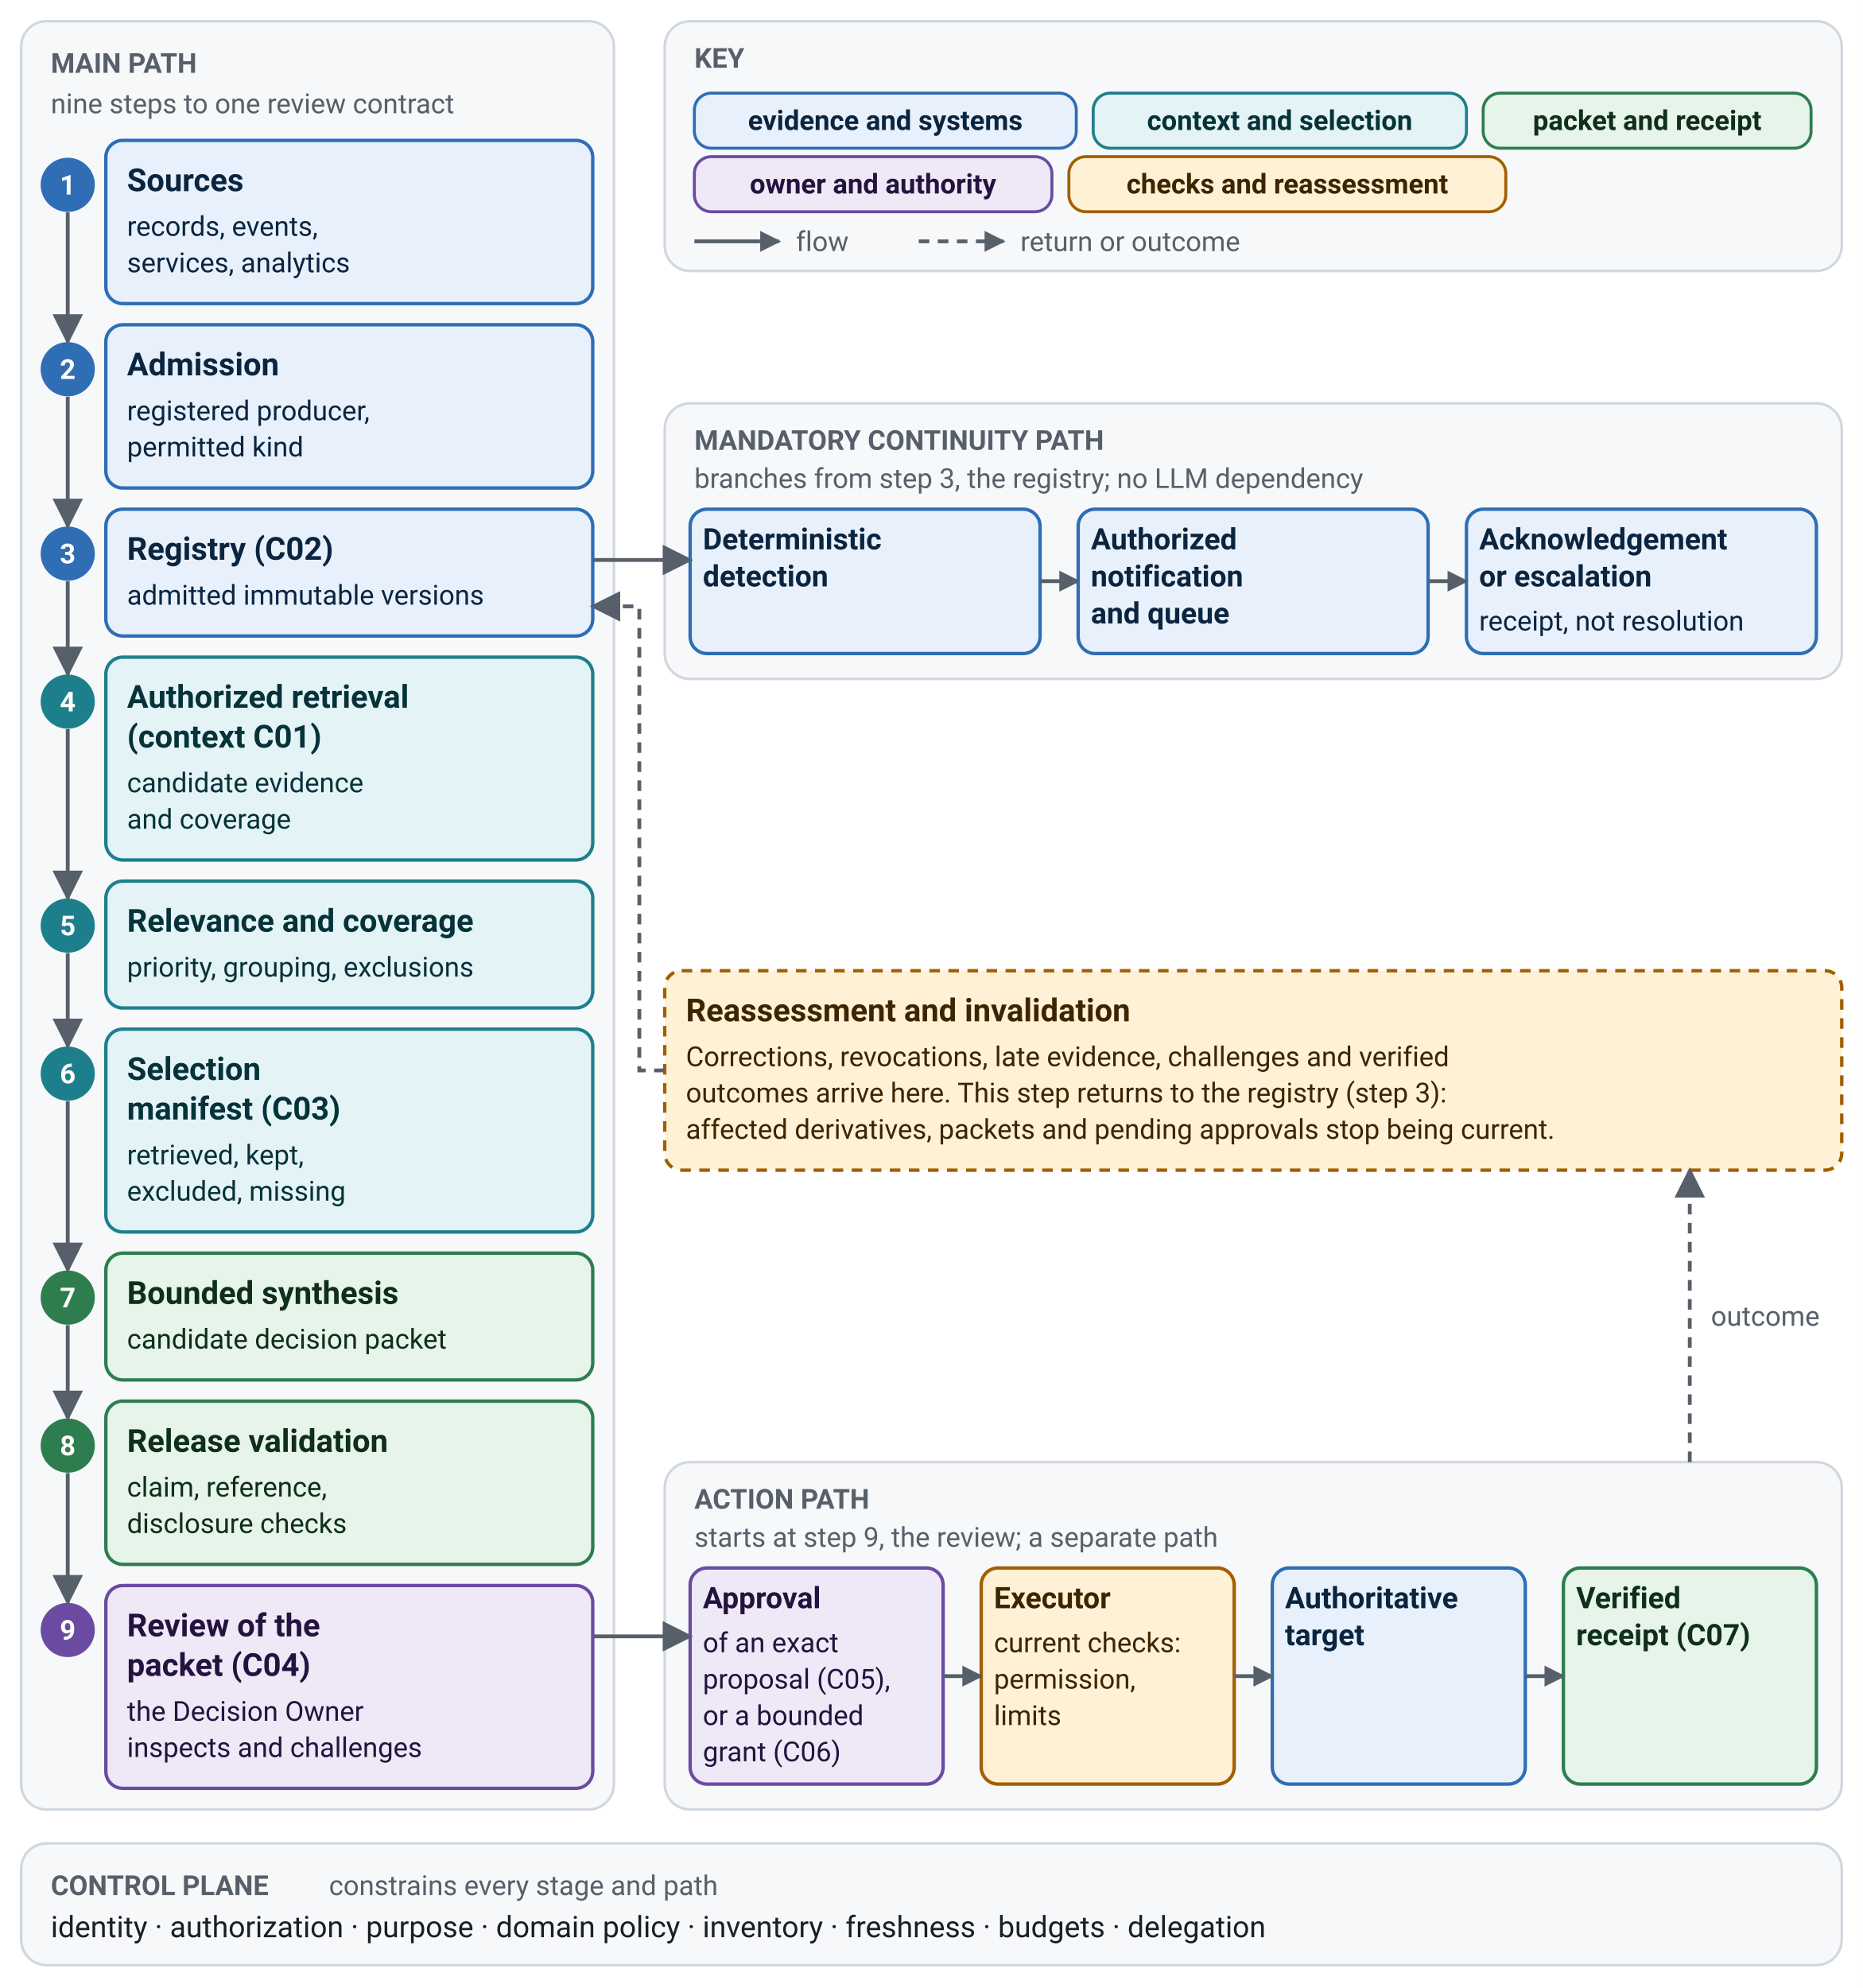
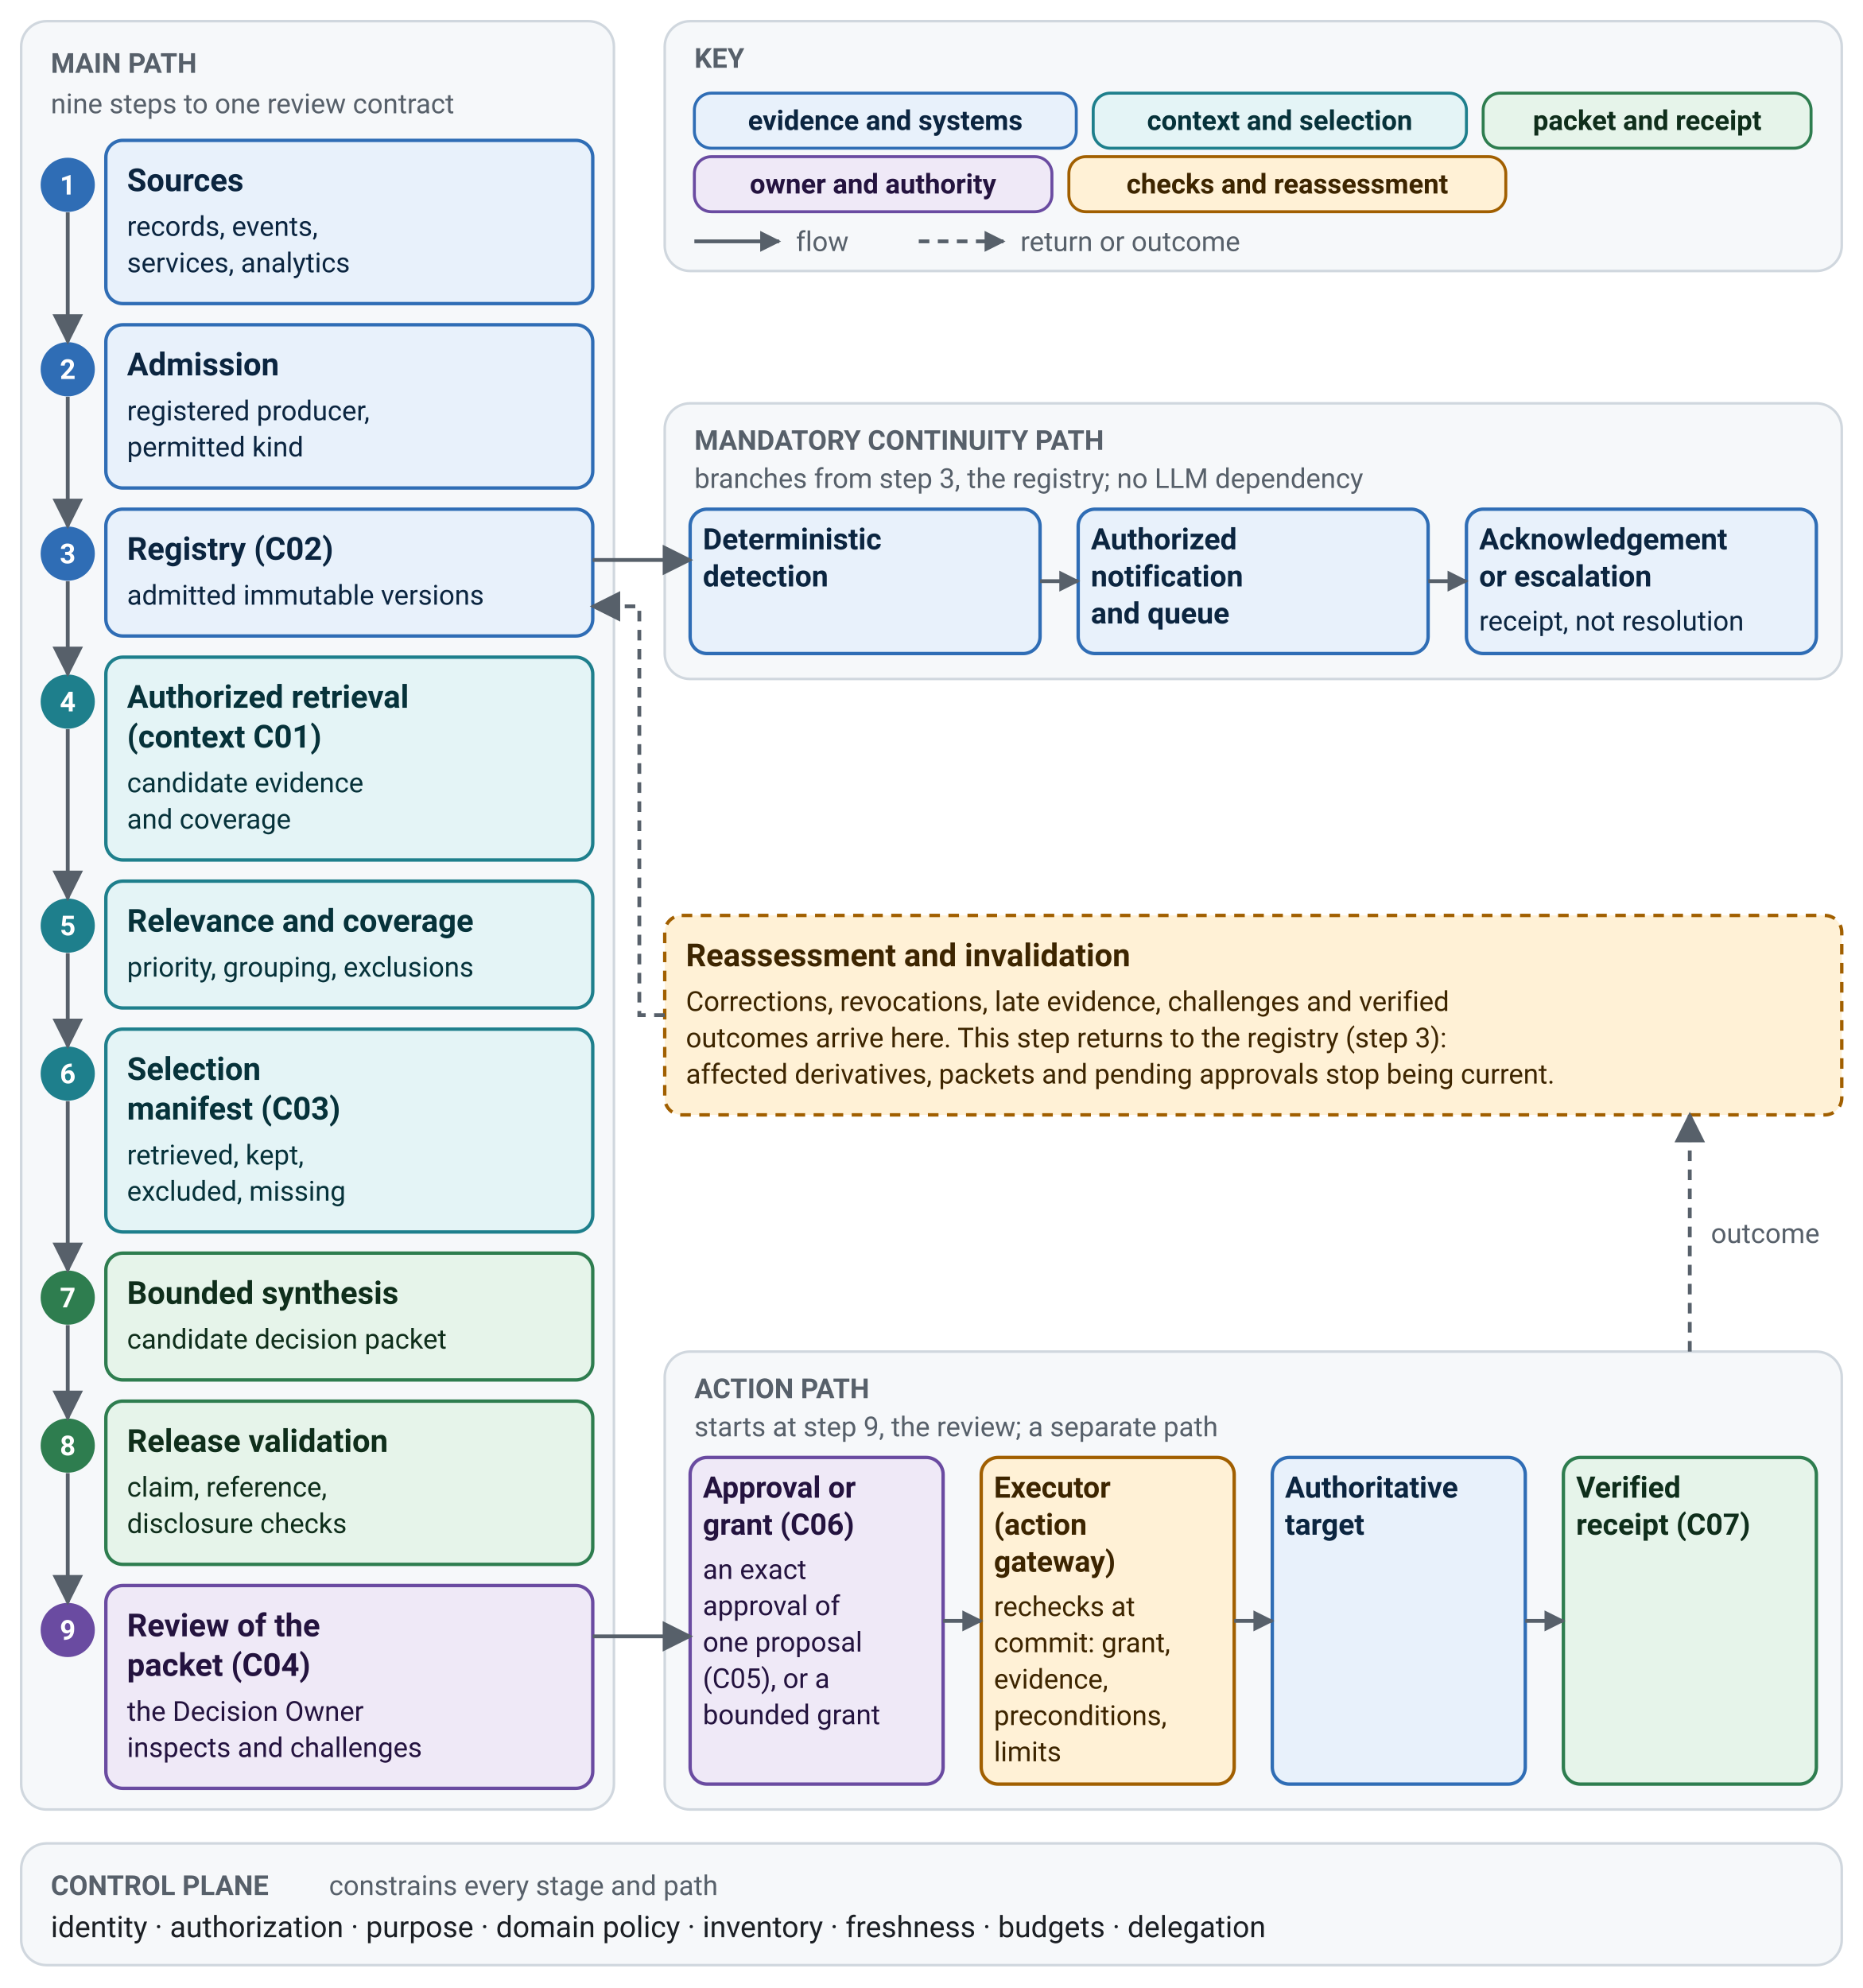
<svg xmlns="http://www.w3.org/2000/svg" viewBox="0 0 880 939" width="880" height="939" role="img" aria-labelledby="t d" font-family="-apple-system, 'Segoe UI', Roboto, Helvetica, Arial, sans-serif">
  <defs>
    <marker id="arr" viewBox="0 0 10 10" refX="9" refY="5" markerWidth="8" markerHeight="8" orient="auto-start-reverse">
      <path d="M0 0 L10 5 L0 10 z" fill="#57606a" />
    </marker>
    <marker id="arrs" viewBox="0 0 10 10" refX="9" refY="5" markerWidth="5.5" markerHeight="5.5" orient="auto-start-reverse">
      <path d="M0 0 L10 5 L0 10 z" fill="#57606a" />
    </marker>
  </defs>
  <rect width="880" height="939" fill="#ffffff" />
  <rect x="10.0" y="10.0" width="280.0" height="844.7" rx="12" fill="#f6f8fa" stroke="#d0d7de" stroke-width="1.2" />
  <text x="24.0" y="34.4" font-size="13" text-anchor="start" font-weight="700" fill="#57606a">MAIN PATH</text>
  <text x="24.0" y="53.5" font-size="13" text-anchor="start" fill="#57606a">nine steps to one review contract</text>
  <rect x="50.0" y="66.3" width="230.0" height="77.1" rx="8" fill="#E8F1FB" stroke="#2F6DB5" stroke-width="1.6" />
  <text x="60.0" y="90.3" font-size="15" text-anchor="start" font-weight="700" fill="#0B2540">Sources</text>
  <text x="60.0" y="111.4" font-size="13" text-anchor="start" fill="#0B2540">records, events,</text>
  <text x="60.0" y="128.6" font-size="13" text-anchor="start" fill="#0B2540">services, analytics</text>
  <circle cx="32.0" cy="87.3" r="12" fill="#2F6DB5" stroke="#2F6DB5" stroke-width="1.6" />
  <text x="32.0" y="91.9" font-size="13" text-anchor="middle" font-weight="700" fill="#ffffff">1</text>
  <rect x="50.0" y="153.4" width="230.0" height="77.1" rx="8" fill="#E8F1FB" stroke="#2F6DB5" stroke-width="1.6" />
  <text x="60.0" y="177.3" font-size="15" text-anchor="start" font-weight="700" fill="#0B2540">Admission</text>
  <text x="60.0" y="198.5" font-size="13" text-anchor="start" fill="#0B2540">registered producer,</text>
  <text x="60.0" y="215.6" font-size="13" text-anchor="start" fill="#0B2540">permitted kind</text>
  <circle cx="32.0" cy="174.4" r="12" fill="#2F6DB5" stroke="#2F6DB5" stroke-width="1.6" />
  <text x="32.0" y="179.0" font-size="13" text-anchor="middle" font-weight="700" fill="#ffffff">2</text>
  <path d="M32.0 100.3 L32.0 161.4" fill="none" stroke="#57606a" stroke-width="1.8" marker-end="url(#arr)" />
  <rect x="50.0" y="240.5" width="230.0" height="59.9" rx="8" fill="#E8F1FB" stroke="#2F6DB5" stroke-width="1.6" />
  <text x="60.0" y="264.4" font-size="15" text-anchor="start" font-weight="700" fill="#0B2540">Registry (C02)</text>
  <text x="60.0" y="285.6" font-size="13" text-anchor="start" fill="#0B2540">admitted immutable versions</text>
  <circle cx="32.0" cy="261.5" r="12" fill="#2F6DB5" stroke="#2F6DB5" stroke-width="1.6" />
  <text x="32.0" y="266.1" font-size="13" text-anchor="middle" font-weight="700" fill="#ffffff">3</text>
  <path d="M32.0 187.4 L32.0 248.5" fill="none" stroke="#57606a" stroke-width="1.8" marker-end="url(#arr)" />
  <rect x="50.0" y="310.4" width="230.0" height="95.8" rx="8" fill="#E4F4F6" stroke="#1E7F8C" stroke-width="1.6" />
  <text x="60.0" y="334.3" font-size="15" text-anchor="start" font-weight="700" fill="#06323A">Authorized retrieval</text>
  <text x="60.0" y="353.1" font-size="15" text-anchor="start" font-weight="700" fill="#06323A">(context C01)</text>
  <text x="60.0" y="374.2" font-size="13" text-anchor="start" fill="#06323A">candidate evidence</text>
  <text x="60.0" y="391.4" font-size="13" text-anchor="start" fill="#06323A">and coverage</text>
  <circle cx="32.0" cy="331.4" r="12" fill="#1E7F8C" stroke="#1E7F8C" stroke-width="1.6" />
  <text x="32.0" y="336.0" font-size="13" text-anchor="middle" font-weight="700" fill="#ffffff">4</text>
  <path d="M32.0 274.5 L32.0 318.4" fill="none" stroke="#57606a" stroke-width="1.8" marker-end="url(#arr)" />
  <rect x="50.0" y="416.2" width="230.0" height="59.9" rx="8" fill="#E4F4F6" stroke="#1E7F8C" stroke-width="1.6" />
  <text x="60.0" y="440.1" font-size="15" text-anchor="start" font-weight="700" fill="#06323A">Relevance and coverage</text>
  <text x="60.0" y="461.3" font-size="13" text-anchor="start" fill="#06323A">priority, grouping, exclusions</text>
  <circle cx="32.0" cy="437.2" r="12" fill="#1E7F8C" stroke="#1E7F8C" stroke-width="1.6" />
  <text x="32.0" y="441.8" font-size="13" text-anchor="middle" font-weight="700" fill="#ffffff">5</text>
  <path d="M32.0 344.4 L32.0 424.2" fill="none" stroke="#57606a" stroke-width="1.8" marker-end="url(#arr)" />
  <rect x="50.0" y="486.1" width="230.0" height="95.8" rx="8" fill="#E4F4F6" stroke="#1E7F8C" stroke-width="1.6" />
  <text x="60.0" y="510.1" font-size="15" text-anchor="start" font-weight="700" fill="#06323A">Selection</text>
  <text x="60.0" y="528.8" font-size="15" text-anchor="start" font-weight="700" fill="#06323A">manifest (C03)</text>
  <text x="60.0" y="550.0" font-size="13" text-anchor="start" fill="#06323A">retrieved, kept,</text>
  <text x="60.0" y="567.1" font-size="13" text-anchor="start" fill="#06323A">excluded, missing</text>
  <circle cx="32.0" cy="507.1" r="12" fill="#1E7F8C" stroke="#1E7F8C" stroke-width="1.6" />
  <text x="32.0" y="511.7" font-size="13" text-anchor="middle" font-weight="700" fill="#ffffff">6</text>
  <path d="M32.0 450.2 L32.0 494.1" fill="none" stroke="#57606a" stroke-width="1.8" marker-end="url(#arr)" />
  <rect x="50.0" y="591.9" width="230.0" height="59.9" rx="8" fill="#E6F4EA" stroke="#2E7D4F" stroke-width="1.6" />
  <text x="60.0" y="615.9" font-size="15" text-anchor="start" font-weight="700" fill="#0F2E1B">Bounded synthesis</text>
  <text x="60.0" y="637.0" font-size="13" text-anchor="start" fill="#0F2E1B">candidate decision packet</text>
  <circle cx="32.0" cy="612.9" r="12" fill="#2E7D4F" stroke="#2E7D4F" stroke-width="1.6" />
  <text x="32.0" y="617.5" font-size="13" text-anchor="middle" font-weight="700" fill="#ffffff">7</text>
  <path d="M32.0 520.1 L32.0 599.9" fill="none" stroke="#57606a" stroke-width="1.8" marker-end="url(#arr)" />
  <rect x="50.0" y="661.8" width="230.0" height="77.1" rx="8" fill="#E6F4EA" stroke="#2E7D4F" stroke-width="1.6" />
  <text x="60.0" y="685.8" font-size="15" text-anchor="start" font-weight="700" fill="#0F2E1B">Release validation</text>
  <text x="60.0" y="706.9" font-size="13" text-anchor="start" fill="#0F2E1B">claim, reference,</text>
  <text x="60.0" y="724.1" font-size="13" text-anchor="start" fill="#0F2E1B">disclosure checks</text>
  <circle cx="32.0" cy="682.8" r="12" fill="#2E7D4F" stroke="#2E7D4F" stroke-width="1.6" />
  <text x="32.0" y="687.4" font-size="13" text-anchor="middle" font-weight="700" fill="#ffffff">8</text>
  <path d="M32.0 625.9 L32.0 669.8" fill="none" stroke="#57606a" stroke-width="1.8" marker-end="url(#arr)" />
  <rect x="50.0" y="748.9" width="230.0" height="95.8" rx="8" fill="#EFE9F7" stroke="#6A4BA1" stroke-width="1.6" />
  <text x="60.0" y="772.9" font-size="15" text-anchor="start" font-weight="700" fill="#24133F">Review of the</text>
  <text x="60.0" y="791.6" font-size="15" text-anchor="start" font-weight="700" fill="#24133F">packet (C04)</text>
  <text x="60.0" y="812.8" font-size="13" text-anchor="start" fill="#24133F">the Decision Owner</text>
  <text x="60.0" y="829.9" font-size="13" text-anchor="start" fill="#24133F">inspects and challenges</text>
  <circle cx="32.0" cy="769.9" r="12" fill="#6A4BA1" stroke="#6A4BA1" stroke-width="1.6" />
  <text x="32.0" y="774.5" font-size="13" text-anchor="middle" font-weight="700" fill="#ffffff">9</text>
  <path d="M32.0 695.8 L32.0 756.9" fill="none" stroke="#57606a" stroke-width="1.8" marker-end="url(#arr)" />
  <rect x="314.0" y="10.0" width="556.0" height="118.0" rx="12" fill="#f6f8fa" stroke="#d0d7de" stroke-width="1.2" />
  <text x="328.0" y="32.0" font-size="13" text-anchor="start" font-weight="700" fill="#57606a">KEY</text>
  <rect x="328.0" y="44.0" width="180.4" height="26.0" rx="8" fill="#E8F1FB" stroke="#2F6DB5" stroke-width="1.4" />
  <text x="418.2" y="61.4" font-size="13" text-anchor="middle" font-weight="700" fill="#0B2540">evidence and systems</text>
  <rect x="516.4" y="44.0" width="176.3" height="26.0" rx="8" fill="#E4F4F6" stroke="#1E7F8C" stroke-width="1.4" />
  <text x="604.5" y="61.4" font-size="13" text-anchor="middle" font-weight="700" fill="#06323A">context and selection</text>
  <rect x="700.6" y="44.0" width="154.9" height="26.0" rx="8" fill="#E6F4EA" stroke="#2E7D4F" stroke-width="1.4" />
  <text x="778.1" y="61.4" font-size="13" text-anchor="middle" font-weight="700" fill="#0F2E1B">packet and receipt</text>
  <rect x="328.0" y="74.0" width="168.9" height="26.0" rx="8" fill="#EFE9F7" stroke="#6A4BA1" stroke-width="1.4" />
  <text x="412.4" y="91.4" font-size="13" text-anchor="middle" font-weight="700" fill="#24133F">owner and authority</text>
  <rect x="504.9" y="74.0" width="206.4" height="26.0" rx="8" fill="#FFF1D6" stroke="#A15F00" stroke-width="1.4" />
  <text x="608.1" y="91.4" font-size="13" text-anchor="middle" font-weight="700" fill="#3D2500">checks and reassessment</text>
  <path d="M328.0 114.0 L368.0 114.0" fill="none" stroke="#57606a" stroke-width="1.8" marker-end="url(#arrs)" />
  <text x="376.0" y="118.6" font-size="13" text-anchor="start" fill="#57606a">flow</text>
  <path d="M434.0 114.0 L474.0 114.0" fill="none" stroke="#57606a" stroke-width="1.8" stroke-dasharray="5 4" marker-end="url(#arrs)" />
  <text x="482.0" y="118.6" font-size="13" text-anchor="start" fill="#57606a">return or outcome</text>
  <rect x="314.0" y="190.5" width="556.0" height="130.2" rx="12" fill="#f6f8fa" stroke="#d0d7de" stroke-width="1.2" />
  <text x="328.0" y="212.5" font-size="13" text-anchor="start" font-weight="700" fill="#57606a">MANDATORY CONTINUITY PATH</text>
  <text x="328.0" y="230.5" font-size="13" text-anchor="start" fill="#57606a">branches from step 3, the registry; no LLM dependency</text>
  <rect x="326.0" y="240.5" width="165.3" height="68.2" rx="8" fill="#E8F1FB" stroke="#2F6DB5" stroke-width="1.6" />
  <text x="332.0" y="259.5" font-size="14" text-anchor="start" font-weight="700" fill="#0B2540">Deterministic</text>
  <text x="332.0" y="277.0" font-size="14" text-anchor="start" font-weight="700" fill="#0B2540">detection</text>
  <rect x="509.3" y="240.5" width="165.3" height="68.2" rx="8" fill="#E8F1FB" stroke="#2F6DB5" stroke-width="1.6" />
  <text x="515.3" y="259.5" font-size="14" text-anchor="start" font-weight="700" fill="#0B2540">Authorized</text>
  <text x="515.3" y="277.0" font-size="14" text-anchor="start" font-weight="700" fill="#0B2540">notification</text>
  <text x="515.3" y="294.5" font-size="14" text-anchor="start" font-weight="700" fill="#0B2540">and queue</text>
  <rect x="692.7" y="240.5" width="165.3" height="68.2" rx="8" fill="#E8F1FB" stroke="#2F6DB5" stroke-width="1.6" />
  <text x="698.7" y="259.5" font-size="14" text-anchor="start" font-weight="700" fill="#0B2540">Acknowledgement</text>
  <text x="698.7" y="277.0" font-size="14" text-anchor="start" font-weight="700" fill="#0B2540">or escalation</text>
  <text x="698.7" y="297.8" font-size="13" text-anchor="start" fill="#0B2540">receipt, not resolution</text>
  <path d="M491.3 274.5 L509.3 274.5" fill="none" stroke="#57606a" stroke-width="1.8" marker-end="url(#arrs)" />
  <path d="M674.7 274.5 L692.7 274.5" fill="none" stroke="#57606a" stroke-width="1.8" marker-end="url(#arrs)" />
  <path d="M280.0 264.5 L326.0 264.5" fill="none" stroke="#57606a" stroke-width="1.8" marker-end="url(#arr)" />
-   <rect x="314.0" y="690.6" width="556.0" height="164.1" rx="12" fill="#f6f8fa" stroke="#d0d7de" stroke-width="1.2" />
-   <text x="328.0" y="712.6" font-size="13" text-anchor="start" font-weight="700" fill="#57606a">ACTION PATH</text>
-   <text x="328.0" y="730.6" font-size="13" text-anchor="start" fill="#57606a">starts at step 9, the review; a separate path</text>
-   <rect x="326.0" y="740.6" width="119.5" height="102.1" rx="8" fill="#EFE9F7" stroke="#6A4BA1" stroke-width="1.6" />
-   <text x="332.0" y="759.6" font-size="14" text-anchor="start" font-weight="700" fill="#24133F">Approval</text>
-   <text x="332.0" y="780.4" font-size="13" text-anchor="start" fill="#24133F">of an exact</text>
-   <text x="332.0" y="797.6" font-size="13" text-anchor="start" fill="#24133F">proposal (C05),</text>
-   <text x="332.0" y="814.8" font-size="13" text-anchor="start" fill="#24133F">or a bounded</text>
-   <text x="332.0" y="831.9" font-size="13" text-anchor="start" fill="#24133F">grant (C06)</text>
-   <rect x="463.5" y="740.6" width="119.5" height="102.1" rx="8" fill="#FFF1D6" stroke="#A15F00" stroke-width="1.6" />
-   <text x="469.5" y="759.6" font-size="14" text-anchor="start" font-weight="700" fill="#3D2500">Executor</text>
-   <text x="469.5" y="780.4" font-size="13" text-anchor="start" fill="#3D2500">current checks:</text>
-   <text x="469.5" y="797.6" font-size="13" text-anchor="start" fill="#3D2500">permission,</text>
-   <text x="469.5" y="814.8" font-size="13" text-anchor="start" fill="#3D2500">limits</text>
-   <rect x="601.0" y="740.6" width="119.5" height="102.1" rx="8" fill="#E8F1FB" stroke="#2F6DB5" stroke-width="1.6" />
-   <text x="607.0" y="759.6" font-size="14" text-anchor="start" font-weight="700" fill="#0B2540">Authoritative</text>
-   <text x="607.0" y="777.1" font-size="14" text-anchor="start" font-weight="700" fill="#0B2540">target</text>
-   <rect x="738.5" y="740.6" width="119.5" height="102.1" rx="8" fill="#E6F4EA" stroke="#2E7D4F" stroke-width="1.6" />
-   <text x="744.5" y="759.6" font-size="14" text-anchor="start" font-weight="700" fill="#0F2E1B">Verified</text>
-   <text x="744.5" y="777.1" font-size="14" text-anchor="start" font-weight="700" fill="#0F2E1B">receipt (C07)</text>
-   <path d="M445.5 791.7 L463.5 791.7" fill="none" stroke="#57606a" stroke-width="1.8" marker-end="url(#arrs)" />
-   <path d="M583.0 791.7 L601.0 791.7" fill="none" stroke="#57606a" stroke-width="1.8" marker-end="url(#arrs)" />
-   <path d="M720.5 791.7 L738.5 791.7" fill="none" stroke="#57606a" stroke-width="1.8" marker-end="url(#arrs)" />
+   <rect x="314.0" y="638.4" width="556.0" height="216.3" rx="12" fill="#f6f8fa" stroke="#d0d7de" stroke-width="1.2" />
+   <text x="328.0" y="660.4" font-size="13" text-anchor="start" font-weight="700" fill="#57606a">ACTION PATH</text>
+   <text x="328.0" y="678.4" font-size="13" text-anchor="start" fill="#57606a">starts at step 9, the review; a separate path</text>
+   <rect x="326.0" y="688.4" width="119.5" height="154.3" rx="8" fill="#EFE9F7" stroke="#6A4BA1" stroke-width="1.6" />
+   <text x="332.0" y="707.4" font-size="14" text-anchor="start" font-weight="700" fill="#24133F">Approval or</text>
+   <text x="332.0" y="724.9" font-size="14" text-anchor="start" font-weight="700" fill="#24133F">grant (C06)</text>
+   <text x="332.0" y="745.8" font-size="13" text-anchor="start" fill="#24133F">an exact</text>
+   <text x="332.0" y="762.9" font-size="13" text-anchor="start" fill="#24133F">approval of</text>
+   <text x="332.0" y="780.1" font-size="13" text-anchor="start" fill="#24133F">one proposal</text>
+   <text x="332.0" y="797.3" font-size="13" text-anchor="start" fill="#24133F">(C05), or a</text>
+   <text x="332.0" y="814.4" font-size="13" text-anchor="start" fill="#24133F">bounded grant</text>
+   <rect x="463.5" y="688.4" width="119.5" height="154.3" rx="8" fill="#FFF1D6" stroke="#A15F00" stroke-width="1.6" />
+   <text x="469.5" y="707.4" font-size="14" text-anchor="start" font-weight="700" fill="#3D2500">Executor</text>
+   <text x="469.5" y="724.9" font-size="14" text-anchor="start" font-weight="700" fill="#3D2500">(action</text>
+   <text x="469.5" y="742.4" font-size="14" text-anchor="start" font-weight="700" fill="#3D2500">gateway)</text>
+   <text x="469.5" y="763.3" font-size="13" text-anchor="start" fill="#3D2500">rechecks at</text>
+   <text x="469.5" y="780.4" font-size="13" text-anchor="start" fill="#3D2500">commit: grant,</text>
+   <text x="469.5" y="797.6" font-size="13" text-anchor="start" fill="#3D2500">evidence,</text>
+   <text x="469.5" y="814.8" font-size="13" text-anchor="start" fill="#3D2500">preconditions,</text>
+   <text x="469.5" y="831.9" font-size="13" text-anchor="start" fill="#3D2500">limits</text>
+   <rect x="601.0" y="688.4" width="119.5" height="154.3" rx="8" fill="#E8F1FB" stroke="#2F6DB5" stroke-width="1.6" />
+   <text x="607.0" y="707.4" font-size="14" text-anchor="start" font-weight="700" fill="#0B2540">Authoritative</text>
+   <text x="607.0" y="724.9" font-size="14" text-anchor="start" font-weight="700" fill="#0B2540">target</text>
+   <rect x="738.5" y="688.4" width="119.5" height="154.3" rx="8" fill="#E6F4EA" stroke="#2E7D4F" stroke-width="1.6" />
+   <text x="744.5" y="707.4" font-size="14" text-anchor="start" font-weight="700" fill="#0F2E1B">Verified</text>
+   <text x="744.5" y="724.9" font-size="14" text-anchor="start" font-weight="700" fill="#0F2E1B">receipt (C07)</text>
+   <path d="M445.5 765.6 L463.5 765.6" fill="none" stroke="#57606a" stroke-width="1.8" marker-end="url(#arrs)" />
+   <path d="M583.0 765.6 L601.0 765.6" fill="none" stroke="#57606a" stroke-width="1.8" marker-end="url(#arrs)" />
+   <path d="M720.5 765.6 L738.5 765.6" fill="none" stroke="#57606a" stroke-width="1.8" marker-end="url(#arrs)" />
  <path d="M280.0 772.9 L326.0 772.9" fill="none" stroke="#57606a" stroke-width="1.8" marker-end="url(#arr)" />
-   <rect x="314.0" y="458.5" width="556.0" height="94.2" rx="8" fill="#FFF1D6" stroke="#A15F00" stroke-width="1.6" stroke-dasharray="5 4" />
-   <text x="324.0" y="482.4" font-size="15" text-anchor="start" font-weight="700" fill="#3D2500">Reassessment and invalidation</text>
-   <text x="324.0" y="503.6" font-size="13" text-anchor="start" fill="#3D2500">Corrections, revocations, late evidence, challenges and verified</text>
-   <text x="324.0" y="520.7" font-size="13" text-anchor="start" fill="#3D2500">outcomes arrive here. This step returns to the registry (step 3):</text>
-   <text x="324.0" y="537.9" font-size="13" text-anchor="start" fill="#3D2500">affected derivatives, packets and pending approvals stop being current.</text>
-   <path d="M798.2 690.6 L798.2 552.7" fill="none" stroke="#57606a" stroke-width="1.8" stroke-dasharray="5 4" marker-end="url(#arr)" />
-   <text x="808.2" y="626.2" font-size="13" text-anchor="start" fill="#57606a">outcome</text>
-   <path d="M314.0 505.6 L302.0 505.6 L302.0 286.4 L280.0 286.4" fill="none" stroke="#57606a" stroke-width="1.8" stroke-dasharray="5 4" marker-end="url(#arr)" />
+   <rect x="314.0" y="432.4" width="556.0" height="94.2" rx="8" fill="#FFF1D6" stroke="#A15F00" stroke-width="1.6" stroke-dasharray="5 4" />
+   <text x="324.0" y="456.4" font-size="15" text-anchor="start" font-weight="700" fill="#3D2500">Reassessment and invalidation</text>
+   <text x="324.0" y="477.5" font-size="13" text-anchor="start" fill="#3D2500">Corrections, revocations, late evidence, challenges and verified</text>
+   <text x="324.0" y="494.7" font-size="13" text-anchor="start" fill="#3D2500">outcomes arrive here. This step returns to the registry (step 3):</text>
+   <text x="324.0" y="511.8" font-size="13" text-anchor="start" fill="#3D2500">affected derivatives, packets and pending approvals stop being current.</text>
+   <path d="M798.2 638.4 L798.2 526.6" fill="none" stroke="#57606a" stroke-width="1.8" stroke-dasharray="5 4" marker-end="url(#arr)" />
+   <text x="808.2" y="587.1" font-size="13" text-anchor="start" fill="#57606a">outcome</text>
+   <path d="M314.0 479.5 L302.0 479.5 L302.0 286.4 L280.0 286.4" fill="none" stroke="#57606a" stroke-width="1.8" stroke-dasharray="5 4" marker-end="url(#arr)" />
  <rect x="10.0" y="870.7" width="860.0" height="57.5" rx="12" fill="#f6f8fa" stroke="#d0d7de" stroke-width="1.2" />
  <text x="24.0" y="895.1" font-size="13" text-anchor="start" font-weight="700" fill="#57606a">CONTROL PLANE</text>
  <text x="155.4" y="895.1" font-size="13" text-anchor="start" fill="#57606a">constrains every stage and path</text>
  <text x="24.0" y="915.0" font-size="14" text-anchor="start" fill="#1b1f24">identity · authorization · purpose · domain policy · inventory · freshness · budgets · delegation</text>
</svg>
